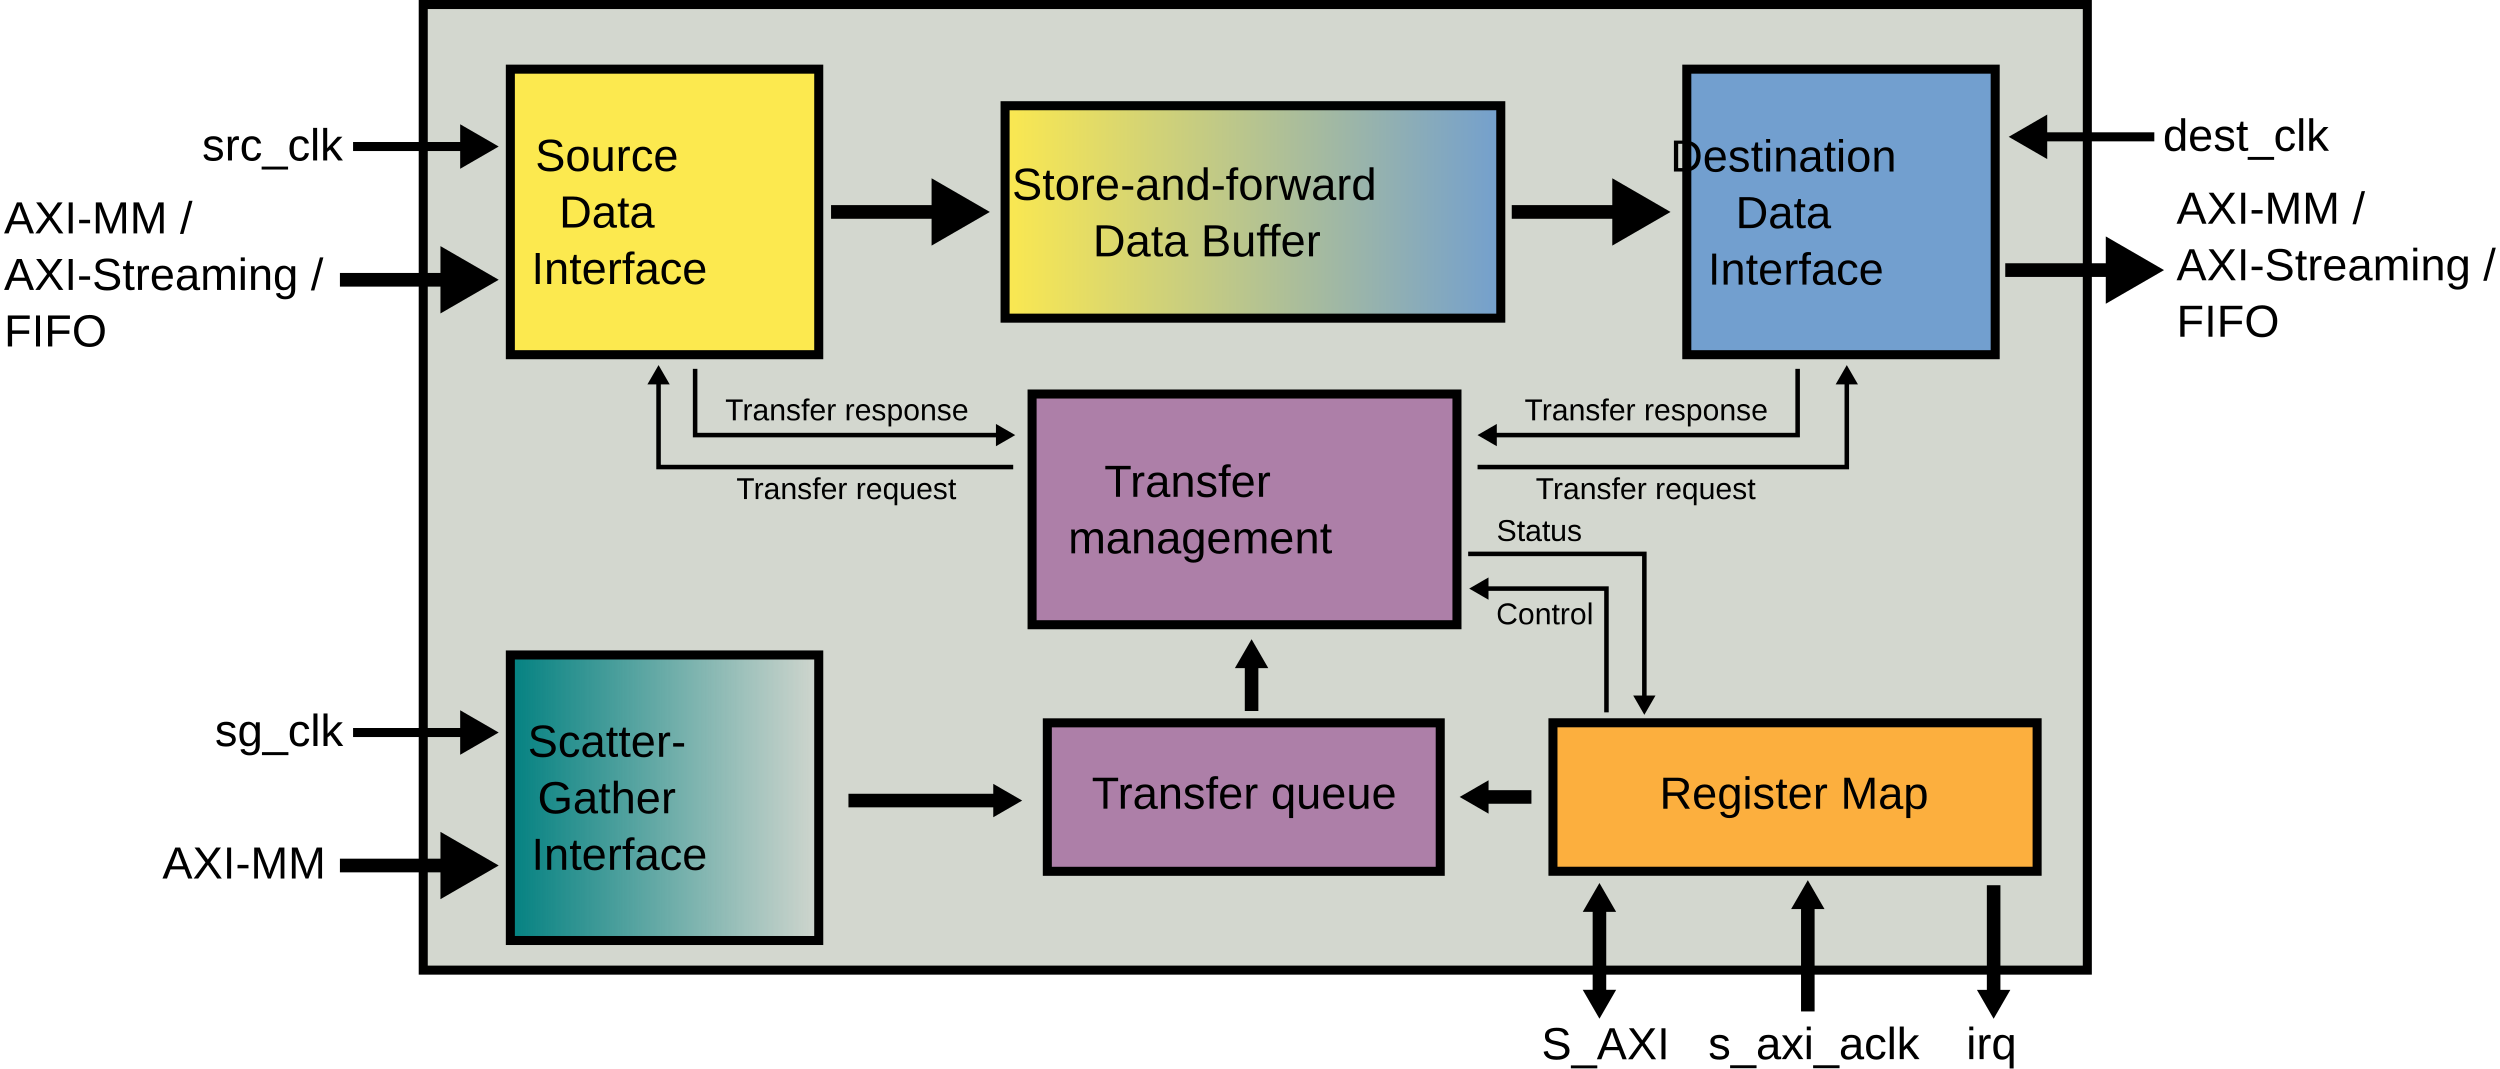
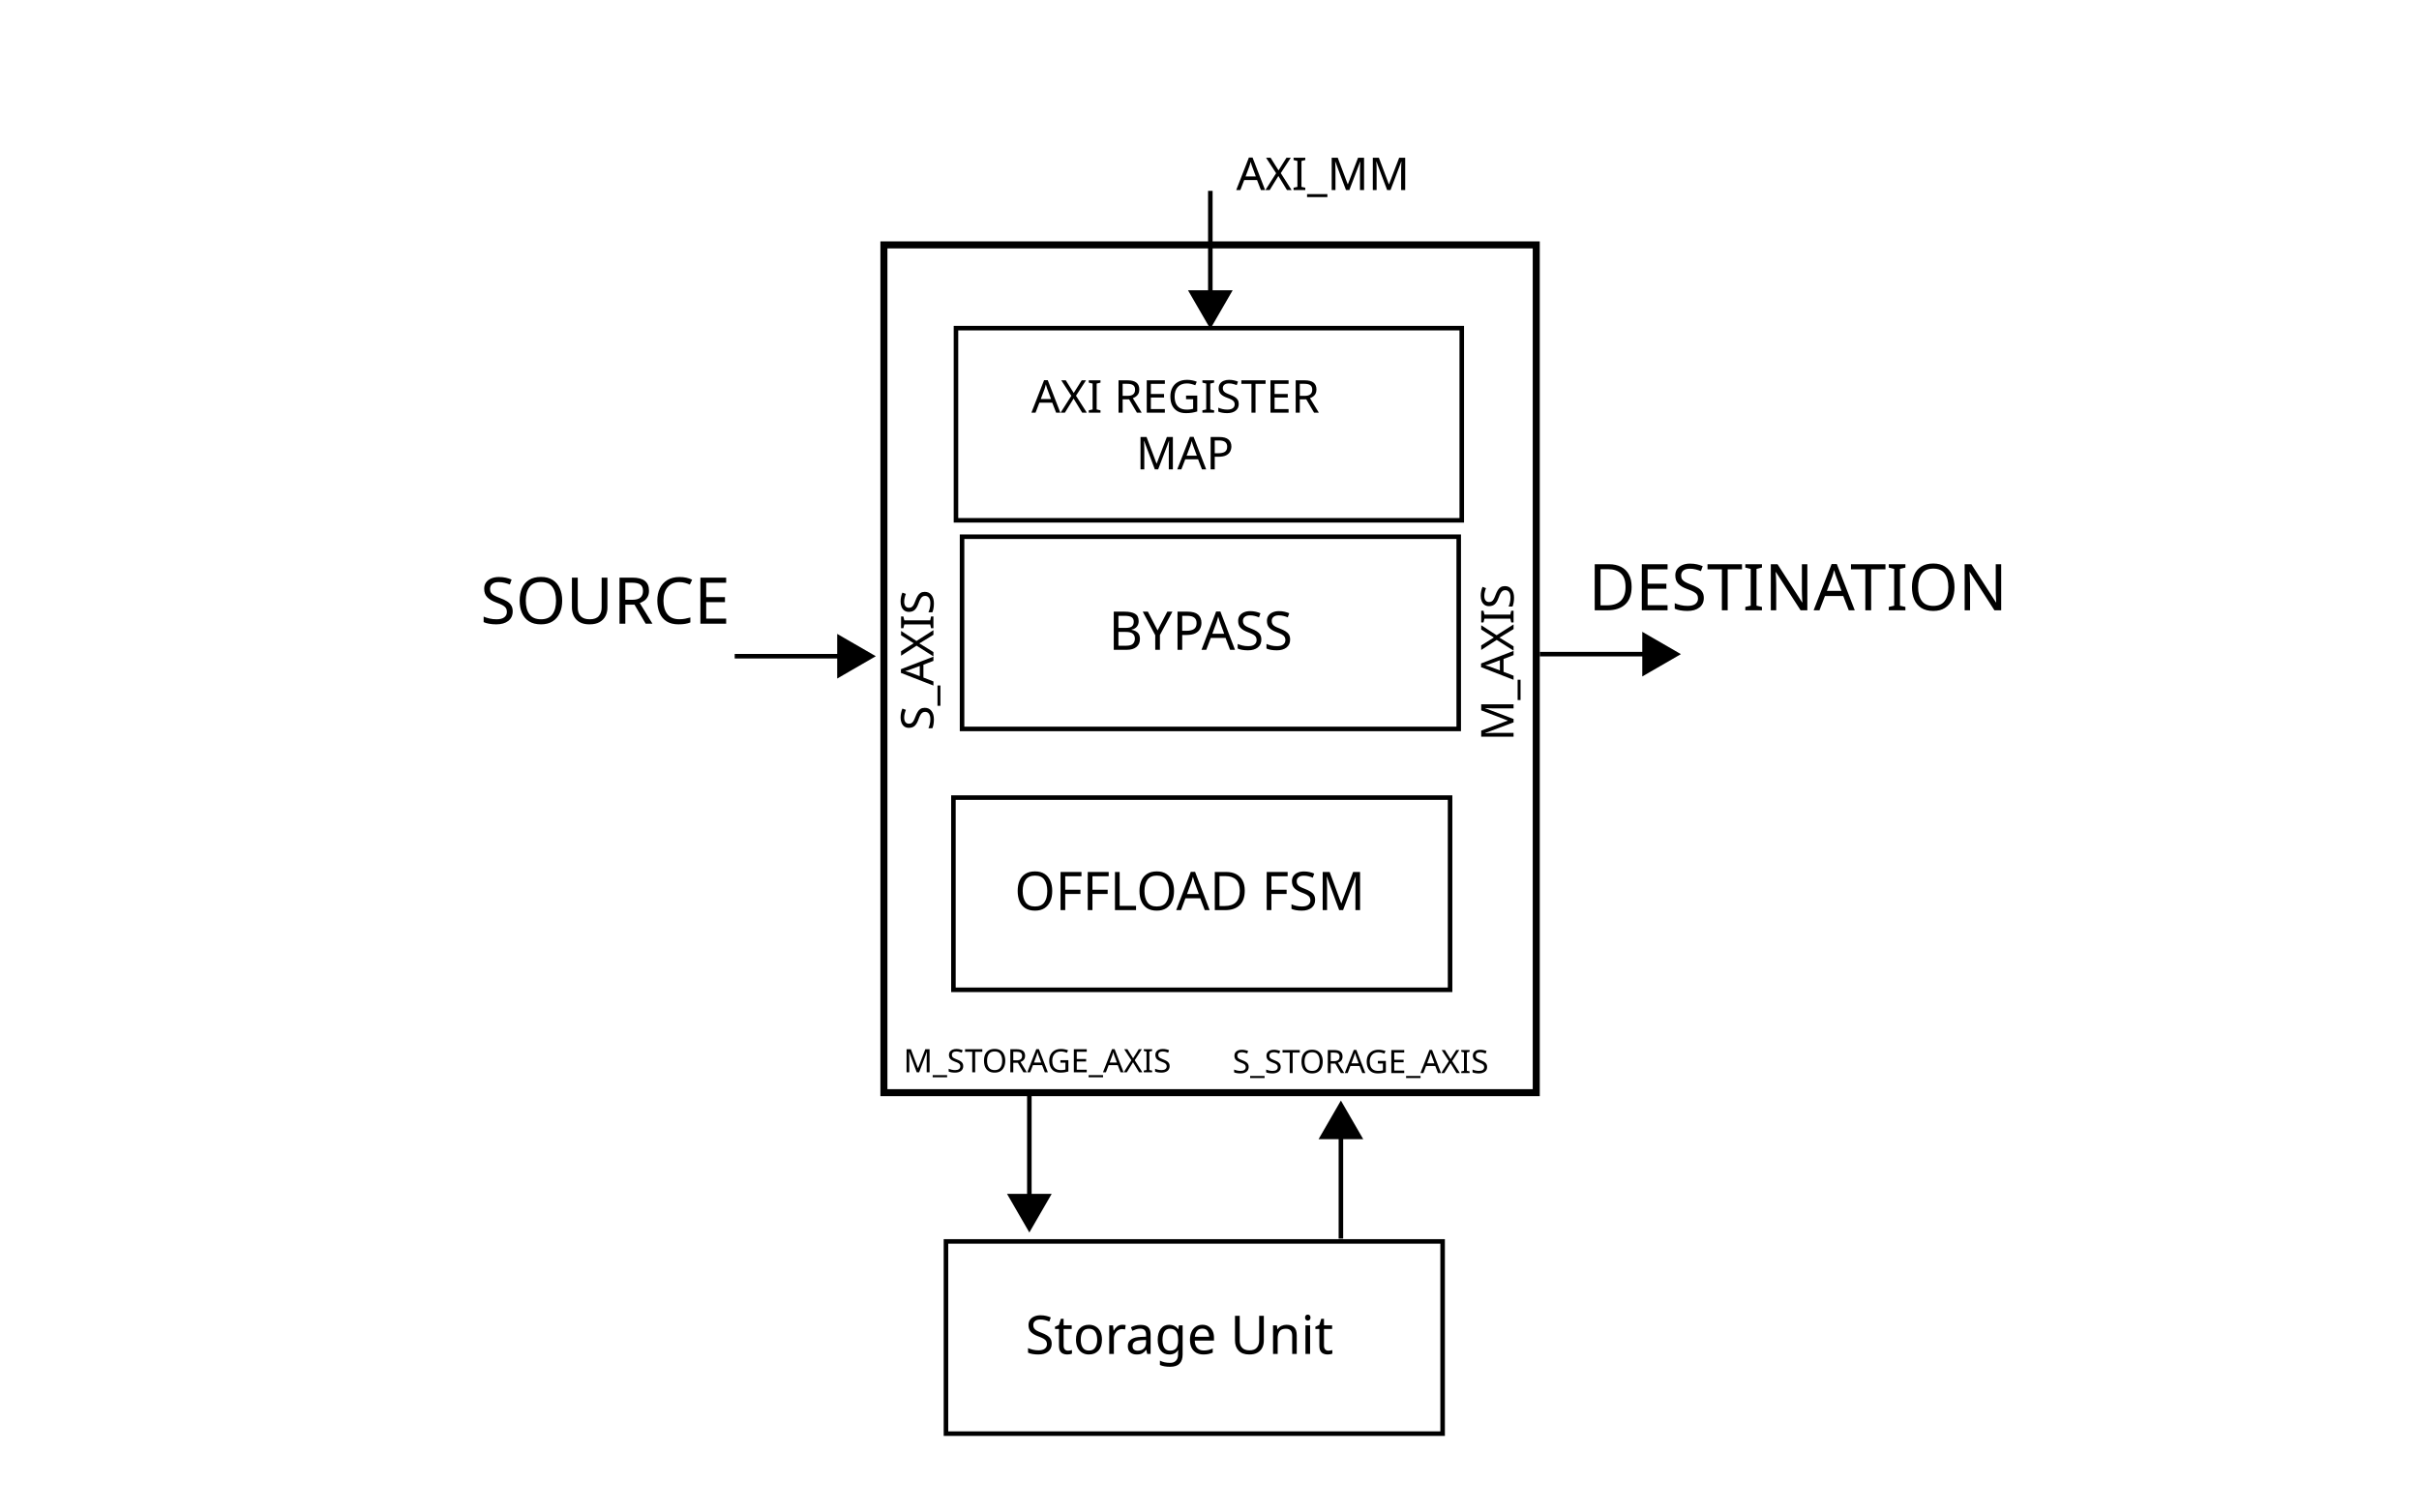
- <svg xmlns="http://www.w3.org/2000/svg" width="585" height="250" preserveAspectRatio="xMidYMid slice" version="1.1" viewBox="0 0 585 250">
-   <defs>
-     <marker id="h" overflow="visible" orient="auto">
-       <path transform="scale(.4)" d="m5.77 0-8.65 5v-10z" fill-rule="evenodd" stroke="#000" stroke-width="1pt" />
+ <svg xmlns="http://www.w3.org/2000/svg" width="800" height="500" viewBox="0 0 800 500" id="svg2" version="1.1">
+   <defs id="defs4">
+     <marker orient="auto" refY="0" refX="0" id="marker8368" style="overflow:visible">
+       <path id="path8370" d="m 5.77,0 -8.65,5 0,-10 8.65,5 z" style="fill:#000000;fill-opacity:1;fill-rule:evenodd;stroke:#000000;stroke-width:1pt;stroke-opacity:1" transform="scale(0.8,0.8)" />
    </marker>
-     <marker id="i" overflow="visible" orient="auto">
-       <path transform="scale(.4)" d="m5.77 0-8.65 5v-10z" fill-rule="evenodd" stroke="#000" stroke-width="1pt" />
+     <marker style="overflow:visible" id="marker7024" refX="0" refY="0" orient="auto">
+       <path transform="scale(0.8,0.8)" style="fill:#000000;fill-opacity:1;fill-rule:evenodd;stroke:#000000;stroke-width:1pt;stroke-opacity:1" d="m 5.77,0 -8.65,5 0,-10 8.65,5 z" id="path7026" />
    </marker>
-     <marker id="j" overflow="visible" orient="auto">
-       <path transform="scale(-.4)" d="m5.77 0-8.65 5v-10z" fill-rule="evenodd" stroke="#000" stroke-width="1pt" />
+     <marker style="overflow:visible" id="marker6894" refX="0" refY="0" orient="auto">
+       <path transform="scale(0.8,0.8)" style="fill:#000000;fill-opacity:1;fill-rule:evenodd;stroke:#000000;stroke-width:1pt;stroke-opacity:1" d="m 5.77,0 -8.65,5 0,-10 8.65,5 z" id="path6896" />
    </marker>
-     <marker id="s" overflow="visible" orient="auto">
-       <path transform="scale(-.4)" d="m5.77 0-8.65 5v-10z" fill-rule="evenodd" stroke="#000" stroke-width="1pt" />
+     <marker style="overflow:visible" id="marker6770" refX="0" refY="0" orient="auto">
+       <path transform="scale(0.8,0.8)" style="fill:#000000;fill-opacity:1;fill-rule:evenodd;stroke:#000000;stroke-width:1pt;stroke-opacity:1" d="m 5.77,0 -8.65,5 0,-10 8.65,5 z" id="path6772" />
    </marker>
-     <marker id="k" overflow="visible" orient="auto">
-       <path transform="scale(.4)" d="m5.77 0-8.65 5v-10z" fill-rule="evenodd" stroke="#000" stroke-width="1pt" />
+     <marker orient="auto" refY="0" refX="0" id="marker6384" style="overflow:visible">
+       <path id="path6386" d="m 5.77,0 -8.65,5 0,-10 8.65,5 z" style="fill:#000000;fill-opacity:1;fill-rule:evenodd;stroke:#000000;stroke-width:1pt;stroke-opacity:1" transform="scale(0.8,0.8)" />
    </marker>
-     <marker id="l" overflow="visible" orient="auto">
-       <path transform="scale(.4)" d="m5.77 0-8.65 5v-10z" fill-rule="evenodd" stroke="#000" stroke-width="1pt" />
+     <marker orient="auto" refY="0" refX="0" id="marker5850" style="overflow:visible">
+       <path id="path5852" d="m 5.77,0 -8.65,5 0,-10 8.65,5 z" style="fill:#000000;fill-opacity:1;fill-rule:evenodd;stroke:#000000;stroke-width:1pt;stroke-opacity:1" transform="scale(0.8,0.8)" />
    </marker>
-     <marker id="m" overflow="visible" orient="auto">
-       <path transform="scale(.4)" d="m5.77 0-8.65 5v-10z" fill-rule="evenodd" stroke="#000" stroke-width="1pt" />
+     <marker orient="auto" refY="0" refX="0" id="marker5774" style="overflow:visible">
+       <path id="path5776" d="m 5.77,0 -8.65,5 0,-10 8.65,5 z" style="fill:#000000;fill-opacity:1;fill-rule:evenodd;stroke:#000000;stroke-width:1pt;stroke-opacity:1" transform="scale(0.8,0.8)" />
    </marker>
-     <marker id="n" overflow="visible" orient="auto">
-       <path transform="scale(-.2)" d="m5.77 0-8.65 5v-10z" fill-rule="evenodd" stroke="#000" stroke-width="1pt" />
+     <marker orient="auto" refY="0" refX="0" id="TriangleOutL-5-7-7-3-2" style="overflow:visible">
+       <path id="path4988-2-1-3-5-5" d="m 5.77,0 -8.65,5 0,-10 8.65,5 z" style="fill:#000000;fill-opacity:1;fill-rule:evenodd;stroke:#000000;stroke-width:1pt;stroke-opacity:1" transform="scale(0.8,0.8)" />
    </marker>
-     <marker id="a" overflow="visible" orient="auto">
-       <path transform="scale(-.2)" d="m5.77 0-8.65 5v-10z" fill-rule="evenodd" stroke="#000" stroke-width="1pt" />
+     <marker orient="auto" refY="0" refX="0" id="TriangleOutL-5-7-7" style="overflow:visible">
+       <path id="path4988-2-1-3" d="m 5.77,0 -8.65,5 0,-10 8.65,5 z" style="fill:#000000;fill-opacity:1;fill-rule:evenodd;stroke:#000000;stroke-width:1pt;stroke-opacity:1" transform="scale(0.8,0.8)" />
    </marker>
-     <marker id="b" overflow="visible" orient="auto">
-       <path transform="scale(.2)" d="m5.77 0-8.65 5v-10z" fill-rule="evenodd" stroke="#000" stroke-width="1pt" />
+     <marker orient="auto" refY="0" refX="0" id="TriangleOutL-5-7" style="overflow:visible">
+       <path id="path4988-2-1" d="m 5.77,0 -8.65,5 0,-10 8.65,5 z" style="fill:#000000;fill-opacity:1;fill-rule:evenodd;stroke:#000000;stroke-width:1pt;stroke-opacity:1" transform="scale(0.8,0.8)" />
    </marker>
-     <marker id="c" overflow="visible" orient="auto">
-       <path transform="scale(.2)" d="m5.77 0-8.65 5v-10z" fill-rule="evenodd" stroke="#000" stroke-width="1pt" />
+     <marker orient="auto" refY="0" refX="0" id="TriangleOutL-5" style="overflow:visible">
+       <path id="path4988-2" d="m 5.77,0 -8.65,5 0,-10 8.65,5 z" style="fill:#000000;fill-opacity:1;fill-rule:evenodd;stroke:#000000;stroke-width:1pt;stroke-opacity:1" transform="scale(0.8,0.8)" />
    </marker>
-     <marker id="p" overflow="visible" orient="auto">
-       <path transform="scale(.2)" d="m5.77 0-8.65 5v-10z" fill-rule="evenodd" stroke="#000" stroke-width="1pt" />
+     <marker orient="auto" refY="0" refX="0" id="TriangleOutL" style="overflow:visible">
+       <path id="path4988" d="m 5.77,0 -8.65,5 0,-10 8.65,5 z" style="fill:#000000;fill-opacity:1;fill-rule:evenodd;stroke:#000000;stroke-width:1pt;stroke-opacity:1" transform="scale(0.8,0.8)" />
    </marker>
-     <marker id="r" overflow="visible" orient="auto">
-       <path transform="scale(-.2)" d="m5.77 0-8.65 5v-10z" fill-rule="evenodd" stroke="#000" stroke-width="1pt" />
+     <marker orient="auto" refY="0" refX="0" id="TriangleOutL-5-7-7-2" style="overflow:visible">
+       <path id="path4988-2-1-3-6" d="m 5.77,0 -8.65,5 0,-10 8.65,5 z" style="fill:#000000;fill-opacity:1;fill-rule:evenodd;stroke:#000000;stroke-width:1pt;stroke-opacity:1" transform="scale(0.8,0.8)" />
    </marker>
-     <marker id="d" overflow="visible" orient="auto">
-       <path transform="scale(.4)" d="m5.77 0-8.65 5v-10z" fill-rule="evenodd" stroke="#000" stroke-width="1pt" />
+     <marker orient="auto" refY="0" refX="0" id="marker5850-1" style="overflow:visible">
+       <path id="path5852-8" d="m 5.77,0 -8.65,5 0,-10 8.65,5 z" style="fill:#000000;fill-opacity:1;fill-rule:evenodd;stroke:#000000;stroke-width:1pt;stroke-opacity:1" transform="scale(0.8,0.8)" />
    </marker>
-     <marker id="e" overflow="visible" orient="auto">
-       <path transform="scale(.4)" d="m5.77 0-8.65 5v-10z" fill-rule="evenodd" stroke="#000" stroke-width="1pt" />
+     <marker orient="auto" refY="0" refX="0" id="marker5774-7" style="overflow:visible">
+       <path id="path5776-7" d="m 5.77,0 -8.65,5 0,-10 8.65,5 z" style="fill:#000000;fill-opacity:1;fill-rule:evenodd;stroke:#000000;stroke-width:1pt;stroke-opacity:1" transform="scale(0.8,0.8)" />
    </marker>
-     <marker id="f" overflow="visible" orient="auto">
-       <path transform="scale(.4)" d="m5.77 0-8.65 5v-10z" fill-rule="evenodd" stroke="#000" stroke-width="1pt" />
+     <marker orient="auto" refY="0" refX="0" id="TriangleOutL-5-7-7-9" style="overflow:visible">
+       <path id="path4988-2-1-3-9" d="M 5.77,0 -2.88,5 V -5 Z" style="fill:#000000;fill-opacity:1;fill-rule:evenodd;stroke:#000000;stroke-width:1pt;stroke-opacity:1" transform="scale(0.8)" />
    </marker>
-     <marker id="g" overflow="visible" orient="auto">
-       <path transform="scale(.4)" d="m5.77 0-8.65 5v-10z" fill-rule="evenodd" stroke="#000" stroke-width="1pt" />
+     <marker orient="auto" refY="0" refX="0" id="marker8368-5" style="overflow:visible">
+       <path id="path8370-8" d="M 5.77,0 -2.88,5 V -5 Z" style="fill:#000000;fill-opacity:1;fill-rule:evenodd;stroke:#000000;stroke-width:1pt;stroke-opacity:1" transform="scale(0.8)" />
    </marker>
-     <marker id="q" overflow="visible" orient="auto">
-       <path transform="scale(.4)" d="m5.77 0-8.65 5v-10z" fill-rule="evenodd" stroke="#000" stroke-width="1pt" />
-     </marker>
-     <linearGradient id="o" x1="88.359" x2="117.89" y1="88.837" y2="88.837" gradientUnits="userSpaceOnUse">
-       <stop stop-color="#fce94f" offset="0" />
-       <stop stop-color="#729fcf" offset="1" />
-     </linearGradient>
-     <marker id="i-9" overflow="visible" orient="auto">
-       <path transform="scale(.4)" d="m5.77 0-8.65 5v-10z" fill-rule="evenodd" stroke="#000" stroke-width="1pt" />
-     </marker>
-     <marker id="e-2" overflow="visible" orient="auto">
-       <path transform="scale(.4)" d="m5.77 0-8.65 5v-10z" fill-rule="evenodd" stroke="#000" stroke-width="1pt" />
-     </marker>
-     <linearGradient id="linearGradient59824" x1="58.883" x2="77.454" y1="89.272" y2="89.272" gradientUnits="userSpaceOnUse">
-       <stop stop-color="#008080" offset="0" />
-       <stop stop-color="#008080" stop-opacity="0" offset="1" />
-     </linearGradient>
-     <marker id="a-0" overflow="visible" orient="auto">
-       <path transform="scale(-.2)" d="m5.77 0-8.65 5v-10z" fill-rule="evenodd" stroke="#000" stroke-width="1pt" />
+     <marker orient="auto" refY="0" refX="0" id="marker8368-5-6" style="overflow:visible">
+       <path id="path8370-8-4" d="M 5.77,0 -2.88,5 V -5 Z" style="fill:#000000;fill-opacity:1;fill-rule:evenodd;stroke:#000000;stroke-width:1pt;stroke-opacity:1" transform="scale(0.8)" />
    </marker>
  </defs>
-   <g transform="matrix(4,0,0,4,-117.17,-304.15)">
-     <rect x="54.052" y="76.302" width="97.349" height="56.488" fill="#d3d7cf" fill-rule="evenodd" stroke="#000" stroke-width=".529" />
-     <rect x="120.14" y="118.32" width="28.324" height="8.686" fill="#fcaf3e" fill-rule="evenodd" stroke="#000" stroke-width=".529" />
-     <g transform="translate(-.53474 -.4009)">
-       <rect x="88.624" y="82.623" width="28.999" height="12.428" fill="url(#o)" fill-rule="evenodd" stroke="#000" stroke-width=".529" />
-       <text x="103.003" y="88.129" fill="#000000" font-family="'Liberation Sans'" font-size="2.646px" letter-spacing="0px" stroke-width=".265px" text-anchor="middle" word-spacing="0px" style="line-height:125%" xml:space="preserve">
-         <tspan x="103.003" y="88.129" text-align="center">Store-and-forward</tspan>
-         <tspan x="103.003" y="91.436" text-align="center">Data Buffer</tspan>
-       </text>
-     </g>
-     <g font-family="'Liberation Sans'" font-size="2.646px" letter-spacing="0px" stroke-width=".265px" word-spacing="0px">
-       <text x="126.375" y="123.347" style="line-height:125%" xml:space="preserve">
-         <tspan x="126.375" y="123.347" stroke-width=".265px">Register Map</tspan>
-       </text>
-       <text x="119.47" y="138.006" style="line-height:125%" xml:space="preserve">
-         <tspan x="119.47" y="138.006" stroke-width=".265px">S_AXI</tspan>
-       </text>
-       <text x="129.225" y="137.999" style="line-height:125%" xml:space="preserve">
-         <tspan x="129.225" y="137.999" stroke-width=".265px">s_axi_aclk</tspan>
-       </text>
-       <text x="144.326" y="137.999" style="line-height:125%" xml:space="preserve">
-         <tspan x="144.326" y="137.999" stroke-width=".265px">irq</tspan>
-       </text>
-     </g>
-     <g transform="translate(-2.3947 -.19646)">
-       <rect x="92.956" y="118.52" width="22.985" height="8.686" fill="#ad7fa8" fill-rule="evenodd" stroke="#000" stroke-width=".529" />
-       <text x="95.549" y="123.542" fill="#000000" font-family="'Liberation Sans'" font-size="2.646px" letter-spacing="0px" stroke-width=".265px" word-spacing="0px" style="line-height:125%" xml:space="preserve">
-         <tspan x="95.549" y="123.542" stroke-width=".265px">Transfer queue</tspan>
-       </text>
-     </g>
-     <g transform="translate(-.00019488 -.8367)">
-       <rect x="59.148" y="80.92" width="18.041" height="16.704" fill="#fce94f" fill-rule="evenodd" stroke="#000" stroke-width=".529" />
-       <text x="68.106" y="86.876" fill="#000000" font-family="'Liberation Sans'" font-size="2.646px" letter-spacing="0px" stroke-width=".265px" text-anchor="middle" word-spacing="0px" style="line-height:125%" xml:space="preserve">
-         <tspan x="68.106" y="86.876" text-align="center">Source</tspan>
-         <tspan x="68.106" y="90.183" text-align="center">Data</tspan>
-         <tspan x="68.106" y="93.491" text-align="center">Interface</tspan>
-       </text>
-     </g>
-     <g transform="translate(68.822 -.8367)">
-       <rect x="59.148" y="80.92" width="18.041" height="16.704" fill="#729fcf" fill-rule="evenodd" stroke="#000" stroke-width=".529" />
-       <text x="68.106" y="86.911" fill="#000000" font-family="'Liberation Sans'" font-size="2.646px" letter-spacing="0px" stroke-width=".265px" text-anchor="middle" word-spacing="0px" style="line-height:125%" xml:space="preserve">
-         <tspan x="68.106" y="86.911" text-align="center">Destination</tspan>
-         <tspan x="68.106" y="90.218" text-align="center">Data</tspan>
-         <tspan x="68.106" y="93.526" text-align="center">Interface</tspan>
-       </text>
-     </g>
-     <g fill="none" stroke="#000">
-       <g stroke-width=".8">
-         <path d="m77.909 88.436h7.016" marker-end="url(#q)" />
-         <path d="m117.73 88.436h7.016" marker-end="url(#g)" />
-         <path d="m146.6 91.838h7.016" marker-end="url(#f)" />
-         <path d="m49.178 92.405h7.016" marker-end="url(#e)" />
-         <path d="m49.178 126.67h7.016" marker-end="url(#e-2)" />
-       </g>
-       <path d="m122.86 128.82v5.685" marker-end="url(#p)" marker-start="url(#r)" stroke-width=".794" />
-       <g stroke-width=".794">
-         <path d="m135.05 134.81v-6.154" marker-end="url(#c)" stroke-linecap="square" />
-         <path d="m145.92 128.22v6.288" marker-end="url(#b)" stroke-linecap="square" />
-         <path d="m115.81 122.66h3.071" marker-start="url(#a)" />
-         <path d="m87.961 122.87h-9.034" marker-start="url(#a-0)" />
-       </g>
-     </g>
-     <text x="156.62" y="89.126" fill="#000000" font-family="'Liberation Sans'" font-size="2.646px" letter-spacing="0px" stroke-width=".265px" word-spacing="0px" style="line-height:125%" xml:space="preserve">
-       <tspan x="156.62" y="89.126">AXI-MM /</tspan>
-       <tspan x="156.62" y="92.433">AXI-Streaming /</tspan>
-       <tspan x="156.62" y="95.74">FIFO</tspan>
+   <g id="layer1" transform="translate(0,-552.3622)">
+     <rect style="color:#000000;clip-rule:nonzero;display:inline;overflow:visible;visibility:visible;isolation:auto;mix-blend-mode:normal;color-interpolation:sRGB;color-interpolation-filters:linearRGB;solid-color:#000000;solid-opacity:1;fill:none;fill-opacity:1;fill-rule:evenodd;stroke:#000000;stroke-width:1.5;stroke-linecap:butt;stroke-linejoin:miter;stroke-miterlimit:4;stroke-dasharray:none;stroke-dashoffset:0;stroke-opacity:1;color-rendering:auto;image-rendering:auto;shape-rendering:auto;text-rendering:auto;enable-background:accumulate" id="rect4733-3" width="164.253" height="63.582" x="315.31" y="816.201" />
+     <text xml:space="preserve" style="font-style:normal;font-weight:normal;line-height:0%;font-family:sans-serif;letter-spacing:0px;word-spacing:0px;fill:#000000;fill-opacity:1;stroke:none;stroke-width:1px;stroke-linecap:butt;stroke-linejoin:miter;stroke-opacity:1" x="338.614" y="845.603" id="text4836-1" transform="scale(0.9908359,1.009249)">
+       <tspan id="tspan4838-5" x="338.614" y="845.603" style="font-size:17.5px;line-height:1.25">OFFLOAD FSM</tspan>
    </text>
-     <text x="29.533" y="89.692" fill="#000000" font-family="'Liberation Sans'" font-size="2.646px" letter-spacing="0px" stroke-width=".265px" word-spacing="0px" style="line-height:125%" xml:space="preserve">
-       <tspan x="29.533" y="89.692">AXI-MM /</tspan>
-       <tspan x="29.533" y="93">AXI-Streaming /</tspan>
-       <tspan x="29.533" y="96.307">FIFO</tspan>
+     <rect style="color:#000000;clip-rule:nonzero;display:inline;overflow:visible;visibility:visible;opacity:1;isolation:auto;mix-blend-mode:normal;color-interpolation:sRGB;color-interpolation-filters:linearRGB;solid-color:#000000;solid-opacity:1;fill:none;fill-opacity:1;fill-rule:evenodd;stroke:#000000;stroke-width:2.322;stroke-linecap:butt;stroke-linejoin:miter;stroke-miterlimit:4;stroke-dasharray:none;stroke-dashoffset:0;stroke-opacity:1;color-rendering:auto;image-rendering:auto;shape-rendering:auto;text-rendering:auto;enable-background:accumulate" id="rect4731" width="215.739" height="280.435" x="292.321" y="633.373" />
+     <rect style="color:#000000;clip-rule:nonzero;display:inline;overflow:visible;visibility:visible;opacity:1;isolation:auto;mix-blend-mode:normal;color-interpolation:sRGB;color-interpolation-filters:linearRGB;solid-color:#000000;solid-opacity:1;fill:none;fill-opacity:1;fill-rule:evenodd;stroke:#000000;stroke-width:1.5;stroke-linecap:butt;stroke-linejoin:miter;stroke-miterlimit:4;stroke-dasharray:none;stroke-dashoffset:0;stroke-opacity:1;color-rendering:auto;image-rendering:auto;shape-rendering:auto;text-rendering:auto;enable-background:accumulate" id="rect4733" width="164.253" height="63.582" x="318.168" y="729.904" />
+     <rect style="color:#000000;clip-rule:nonzero;display:inline;overflow:visible;visibility:visible;opacity:1;isolation:auto;mix-blend-mode:normal;color-interpolation:sRGB;color-interpolation-filters:linearRGB;solid-color:#000000;solid-opacity:1;fill:none;fill-opacity:1;fill-rule:evenodd;stroke:#000000;stroke-width:1.5;stroke-linecap:butt;stroke-linejoin:miter;stroke-miterlimit:4;stroke-dasharray:none;stroke-dashoffset:0;stroke-opacity:1;color-rendering:auto;image-rendering:auto;shape-rendering:auto;text-rendering:auto;enable-background:accumulate" id="rect4733-2" width="167.27" height="63.568" x="316.155" y="660.909" />
+     <text xml:space="preserve" style="font-style:normal;font-weight:normal;line-height:0%;font-family:sans-serif;letter-spacing:0px;word-spacing:0px;fill:#000000;fill-opacity:1;stroke:none;stroke-width:1px;stroke-linecap:butt;stroke-linejoin:miter;stroke-opacity:1" x="399.665" y="688.87" id="text4804">
+       <tspan id="tspan4806" x="399.665" y="688.87" style="font-size:15px;line-height:1.25;text-align:center;text-anchor:middle">AXI REGISTER</tspan>
+       <tspan x="399.665" y="707.62" id="tspan4808" style="font-size:15px;line-height:1.25;text-align:center;text-anchor:middle">MAP</tspan>
    </text>
-     <rect x="89.669" y="99.087" width="24.856" height="13.497" fill="#ad7fa8" fill-rule="evenodd" stroke="#000" stroke-linecap="square" stroke-width=".529" />
-     <path d="m102.51 114.56v3.071" fill="none" marker-start="url(#n)" stroke="#000" stroke-width=".794" />
-     <g stroke-width=".265px">
-       <text x="102.077" y="105.101" fill="#000000" font-family="'Liberation Sans'" font-size="2.646px" letter-spacing="0px" text-anchor="middle" word-spacing="0px" style="line-height:125%" xml:space="preserve">
-         <tspan x="102.077" y="105.101" text-align="center">Transfer</tspan>
-         <tspan x="102.077" y="108.408" text-align="center">management</tspan>
-       </text>
-       <path d="m123.27 117.71v-7.24h-7.276" fill="none" marker-end="url(#d)" stroke="#000" />
-       <text x="116.816" y="112.558" fill="#000000" font-family="'Liberation Sans'" font-size="2.646px" letter-spacing="0px" word-spacing="0px" style="line-height:125%" xml:space="preserve">
-         <tspan x="116.816" y="112.558" font-size="1.764px" stroke-width=".265px">Control</tspan>
-       </text>
-       <path d="m115.18 108.44h10.307v8.662" fill="none" marker-end="url(#m)" stroke="#000" />
-       <text x="116.842" y="107.682" fill="#000000" font-family="'Liberation Sans'" font-size="2.646px" letter-spacing="0px" word-spacing="0px" style="line-height:125%" xml:space="preserve">
-         <tspan x="116.842" y="107.682" font-size="1.764px" stroke-width=".265px">Status</tspan>
-       </text>
-       <path d="m115.73 103.36h21.6v-5.212" fill="none" marker-end="url(#k)" stroke="#000" />
-       <path d="m88.565 103.36h-20.747v-5.212" fill="none" marker-end="url(#l)" stroke="#000" />
-       <text x="119.126" y="105.234" fill="#000000" font-family="'Liberation Sans'" font-size="2.646px" letter-spacing="0px" word-spacing="0px" style="line-height:125%" xml:space="preserve">
-         <tspan x="119.126" y="105.234" font-size="1.764px" stroke-width=".265px">Transfer request</tspan>
-       </text>
-       <text x="72.363" y="105.234" fill="#000000" font-family="'Liberation Sans'" font-size="2.646px" letter-spacing="0px" word-spacing="0px" style="line-height:125%" xml:space="preserve">
-         <tspan x="72.363" y="105.234" font-size="1.764px" stroke-width=".265px">Transfer request</tspan>
-       </text>
-       <path d="m87.931 101.49h-17.974v-3.875" fill="none" marker-start="url(#s)" stroke="#000" />
-       <text x="71.71" y="100.624" fill="#000000" font-family="'Liberation Sans'" font-size="2.646px" letter-spacing="0px" word-spacing="0px" style="line-height:125%" xml:space="preserve">
-         <tspan x="71.71" y="100.624" font-size="1.764px" stroke-width=".265px">Transfer response</tspan>
-       </text>
-       <path d="m116.48 101.49h17.974v-3.875" fill="none" marker-start="url(#j)" stroke="#000" />
-       <text x="118.472" y="100.624" fill="#000000" font-family="'Liberation Sans'" font-size="2.646px" letter-spacing="0px" word-spacing="0px" style="line-height:125%" xml:space="preserve">
-         <tspan x="118.472" y="100.624" font-size="1.764px" stroke-width=".265px">Transfer response</tspan>
-       </text>
-     </g>
-     <path d="m49.947 84.609h7.016" fill="none" marker-end="url(#i)" stroke="#000" stroke-width=".529" />
-     <text x="41.117" y="85.428" fill="#000000" font-family="'Liberation Sans'" font-size="2.646px" letter-spacing="0px" stroke-width=".265px" word-spacing="0px" style="line-height:125%" xml:space="preserve">
-       <tspan x="41.117" y="85.428" stroke-width=".265px">src_clk</tspan>
+     <text xml:space="preserve" style="font-style:normal;font-weight:normal;line-height:0%;font-family:sans-serif;letter-spacing:0px;word-spacing:0px;fill:#000000;fill-opacity:1;stroke:none;stroke-width:1px;stroke-linecap:butt;stroke-linejoin:miter;stroke-opacity:1" x="370.044" y="760.277" id="text4836" transform="scale(0.9908359,1.009249)">
+       <tspan id="tspan4838" x="370.044" y="760.277" style="font-size:17.5px;line-height:1.25">BYPASS</tspan>
    </text>
-     <path d="m155.32 84.042h-7.016" fill="none" marker-end="url(#h)" stroke="#000" stroke-width=".529" />
-     <text x="155.829" y="84.861" fill="#000000" font-family="'Liberation Sans'" font-size="2.646px" letter-spacing="0px" stroke-width=".265px" word-spacing="0px" style="line-height:125%" xml:space="preserve">
-       <tspan x="155.829" y="84.861" stroke-width=".265px">dest_clk</tspan>
+     <path style="fill:none;fill-rule:evenodd;stroke:#000000;stroke-width:1.5;stroke-linecap:butt;stroke-linejoin:miter;stroke-miterlimit:4;stroke-dasharray:none;stroke-opacity:1;marker-end:url(#TriangleOutL-5-7-7)" d="m 242.978,769.435 h 38.148" id="path4840" />
+     <text xml:space="preserve" style="font-style:normal;font-weight:normal;line-height:0%;font-family:sans-serif;letter-spacing:0px;word-spacing:0px;fill:#000000;fill-opacity:1;stroke:none;stroke-width:1px;stroke-linecap:butt;stroke-linejoin:miter;stroke-opacity:1" x="-794.033" y="308.699" id="text5814" transform="rotate(-90)">
+       <tspan id="tspan5816" x="-794.033" y="308.699" style="font-size:15px;line-height:1.25">S_AXIS</tspan>
    </text>
-     <g transform="translate(-.00024899 33.433)">
-       <rect x="59.148" y="80.92" width="18.041" height="16.704" fill="url(#linearGradient59824)" fill-rule="evenodd" stroke="#000" stroke-width=".529" />
-       <text transform="translate(.00024899 -33.433)" x="68.105" y="120.309" fill="#000000" font-family="'Liberation Sans'" font-size="2.646px" letter-spacing="0px" stroke-width=".265px" text-anchor="middle" word-spacing="0px" style="font-variant-caps:normal;font-variant-east-asian:normal;font-variant-ligatures:normal;font-variant-numeric:normal;line-height:125%" xml:space="preserve">
-         <tspan x="68.105" y="120.309">Scatter-</tspan>
-         <tspan x="68.105" y="123.616">Gather</tspan>
-         <tspan x="68.105" y="126.923">Interface</tspan>
-       </text>
-     </g>
-     <path d="m49.947 118.89h7.016" fill="none" marker-end="url(#i-9)" stroke="#000" stroke-width=".529" />
-     <text x="41.867" y="119.681" fill="#000000" font-family="'Liberation Sans'" font-size="2.646px" letter-spacing="0px" stroke-width=".265px" word-spacing="0px" style="line-height:125%" xml:space="preserve">
-       <tspan x="41.867" y="119.681" stroke-width=".265px">sg_clk</tspan>
+     <path style="fill:none;fill-rule:evenodd;stroke:#000000;stroke-width:1.5;stroke-linecap:butt;stroke-linejoin:miter;stroke-miterlimit:4;stroke-dasharray:none;stroke-opacity:1;marker-end:url(#marker8368)" d="m 400.276,615.495 v 37.143" id="path8360" />
+     <text xml:space="preserve" style="font-style:normal;font-weight:normal;line-height:0%;font-family:sans-serif;letter-spacing:0px;word-spacing:0px;fill:#000000;fill-opacity:1;stroke:none;stroke-width:1px;stroke-linecap:butt;stroke-linejoin:miter;stroke-opacity:1" x="408.837" y="615.24" id="text8660">
+       <tspan id="tspan8662" x="408.837" y="615.24" style="font-size:15px;line-height:1.25">AXI_MM</tspan>
    </text>
-     <text x="38.796" y="127.431" fill="#000000" font-family="'Liberation Sans'" font-size="2.646px" letter-spacing="0px" stroke-width=".265px" word-spacing="0px" style="line-height:125%" xml:space="preserve">
-       <tspan x="38.796" y="127.431">AXI-MM</tspan>
+     <text xml:space="preserve" style="font-style:normal;font-weight:normal;font-size:21.333px;line-height:1.25;font-family:sans-serif;letter-spacing:0px;word-spacing:0px;fill:#000000;fill-opacity:1;stroke:none" x="214.008" y="713.129" id="text2292">
+       <tspan id="tspan2290" x="214.008" y="732.004" style="text-align:center;text-anchor:middle" />
+       <tspan x="214.008" y="758.67" id="tspan2294" style="text-align:center;text-anchor:middle">SOURCE</tspan>
+     </text>
+     <text xml:space="preserve" style="font-style:normal;font-weight:normal;line-height:0%;font-family:sans-serif;letter-spacing:0px;word-spacing:0px;fill:#000000;fill-opacity:1;stroke:none;stroke-width:1px;stroke-linecap:butt;stroke-linejoin:miter;stroke-opacity:1" x="-797.504" y="500.56" id="text5814-4" transform="rotate(-90)">
+       <tspan id="tspan5816-4" x="-797.504" y="500.56" style="font-size:15px;line-height:1.25">M_AXIS</tspan>
+     </text>
+     <path style="fill:none;fill-rule:evenodd;stroke:#000000;stroke-width:1.5;stroke-linecap:butt;stroke-linejoin:miter;stroke-miterlimit:4;stroke-dasharray:none;stroke-opacity:1;marker-end:url(#TriangleOutL-5-7-7-9)" d="m 509.234,768.747 h 38.148" id="path4840-4" />
+     <text xml:space="preserve" style="font-style:normal;font-weight:normal;font-size:21.333px;line-height:1.25;font-family:sans-serif;letter-spacing:0px;word-spacing:0px;fill:#000000;fill-opacity:1;stroke:none" x="608.481" y="708.695" id="text2292-9">
+       <tspan id="tspan2290-3" x="608.481" y="727.57" style="text-align:center;text-anchor:middle" />
+       <tspan x="608.481" y="754.237" id="tspan2294-9" style="text-align:center;text-anchor:middle">DESTINATION</tspan>
+     </text>
+     <path style="fill:none;fill-rule:evenodd;stroke:#000000;stroke-width:1.5;stroke-linecap:butt;stroke-linejoin:miter;stroke-miterlimit:4;stroke-dasharray:none;stroke-opacity:1;marker-end:url(#marker8368-5)" d="m 340.421,914.398 v 37.143" id="path8360-3" />
+     <path style="fill:none;fill-rule:evenodd;stroke:#000000;stroke-width:1.5;stroke-linecap:butt;stroke-linejoin:miter;stroke-miterlimit:4;stroke-dasharray:none;stroke-opacity:1;marker-end:url(#marker8368-5-6)" d="M 443.457,962.083 V 924.94" id="path8360-3-5" />
+     <text xml:space="preserve" style="font-style:normal;font-weight:normal;line-height:0%;font-family:sans-serif;letter-spacing:0px;word-spacing:0px;fill:#000000;fill-opacity:1;stroke:none;stroke-width:1px;stroke-linecap:butt;stroke-linejoin:miter;stroke-opacity:1" x="298.787" y="907.069" id="text5814-3">
+       <tspan id="tspan5816-8" x="298.787" y="907.069" style="font-size:10.667px;line-height:0">M_STORAGE_AXIS</tspan>
+     </text>
+     <text xml:space="preserve" style="font-style:normal;font-weight:normal;line-height:0%;font-family:sans-serif;letter-spacing:0px;word-spacing:0px;fill:#000000;fill-opacity:1;stroke:none;stroke-width:1px;stroke-linecap:butt;stroke-linejoin:miter;stroke-opacity:1" x="407.596" y="907.333" id="text5814-3-0">
+       <tspan id="tspan5816-8-3" x="407.596" y="907.333" style="font-size:10.667px;line-height:1.25">S_STORAGE_AXIS</tspan>
+     </text>
+     <rect style="color:#000000;clip-rule:nonzero;display:inline;overflow:visible;visibility:visible;isolation:auto;mix-blend-mode:normal;color-interpolation:sRGB;color-interpolation-filters:linearRGB;solid-color:#000000;solid-opacity:1;fill:none;fill-opacity:1;fill-rule:evenodd;stroke:#000000;stroke-width:1.5;stroke-linecap:butt;stroke-linejoin:miter;stroke-miterlimit:4;stroke-dasharray:none;stroke-dashoffset:0;stroke-opacity:1;color-rendering:auto;image-rendering:auto;shape-rendering:auto;text-rendering:auto;enable-background:accumulate" id="rect4733-3-2" width="164.253" height="63.582" x="312.843" y="963.018" />
+     <text xml:space="preserve" style="font-style:normal;font-weight:normal;line-height:0%;font-family:sans-serif;letter-spacing:0px;word-spacing:0px;fill:#000000;fill-opacity:1;stroke:none;stroke-width:1px;stroke-linecap:butt;stroke-linejoin:miter;stroke-opacity:1" x="342.241" y="991.074" id="text4836-1-1" transform="scale(0.9908359,1.009249)">
+       <tspan id="tspan4838-5-5" x="342.241" y="991.074" style="font-size:17.5px;line-height:1.25">Storage Unit</tspan>
    </text>
  </g>
</svg>
